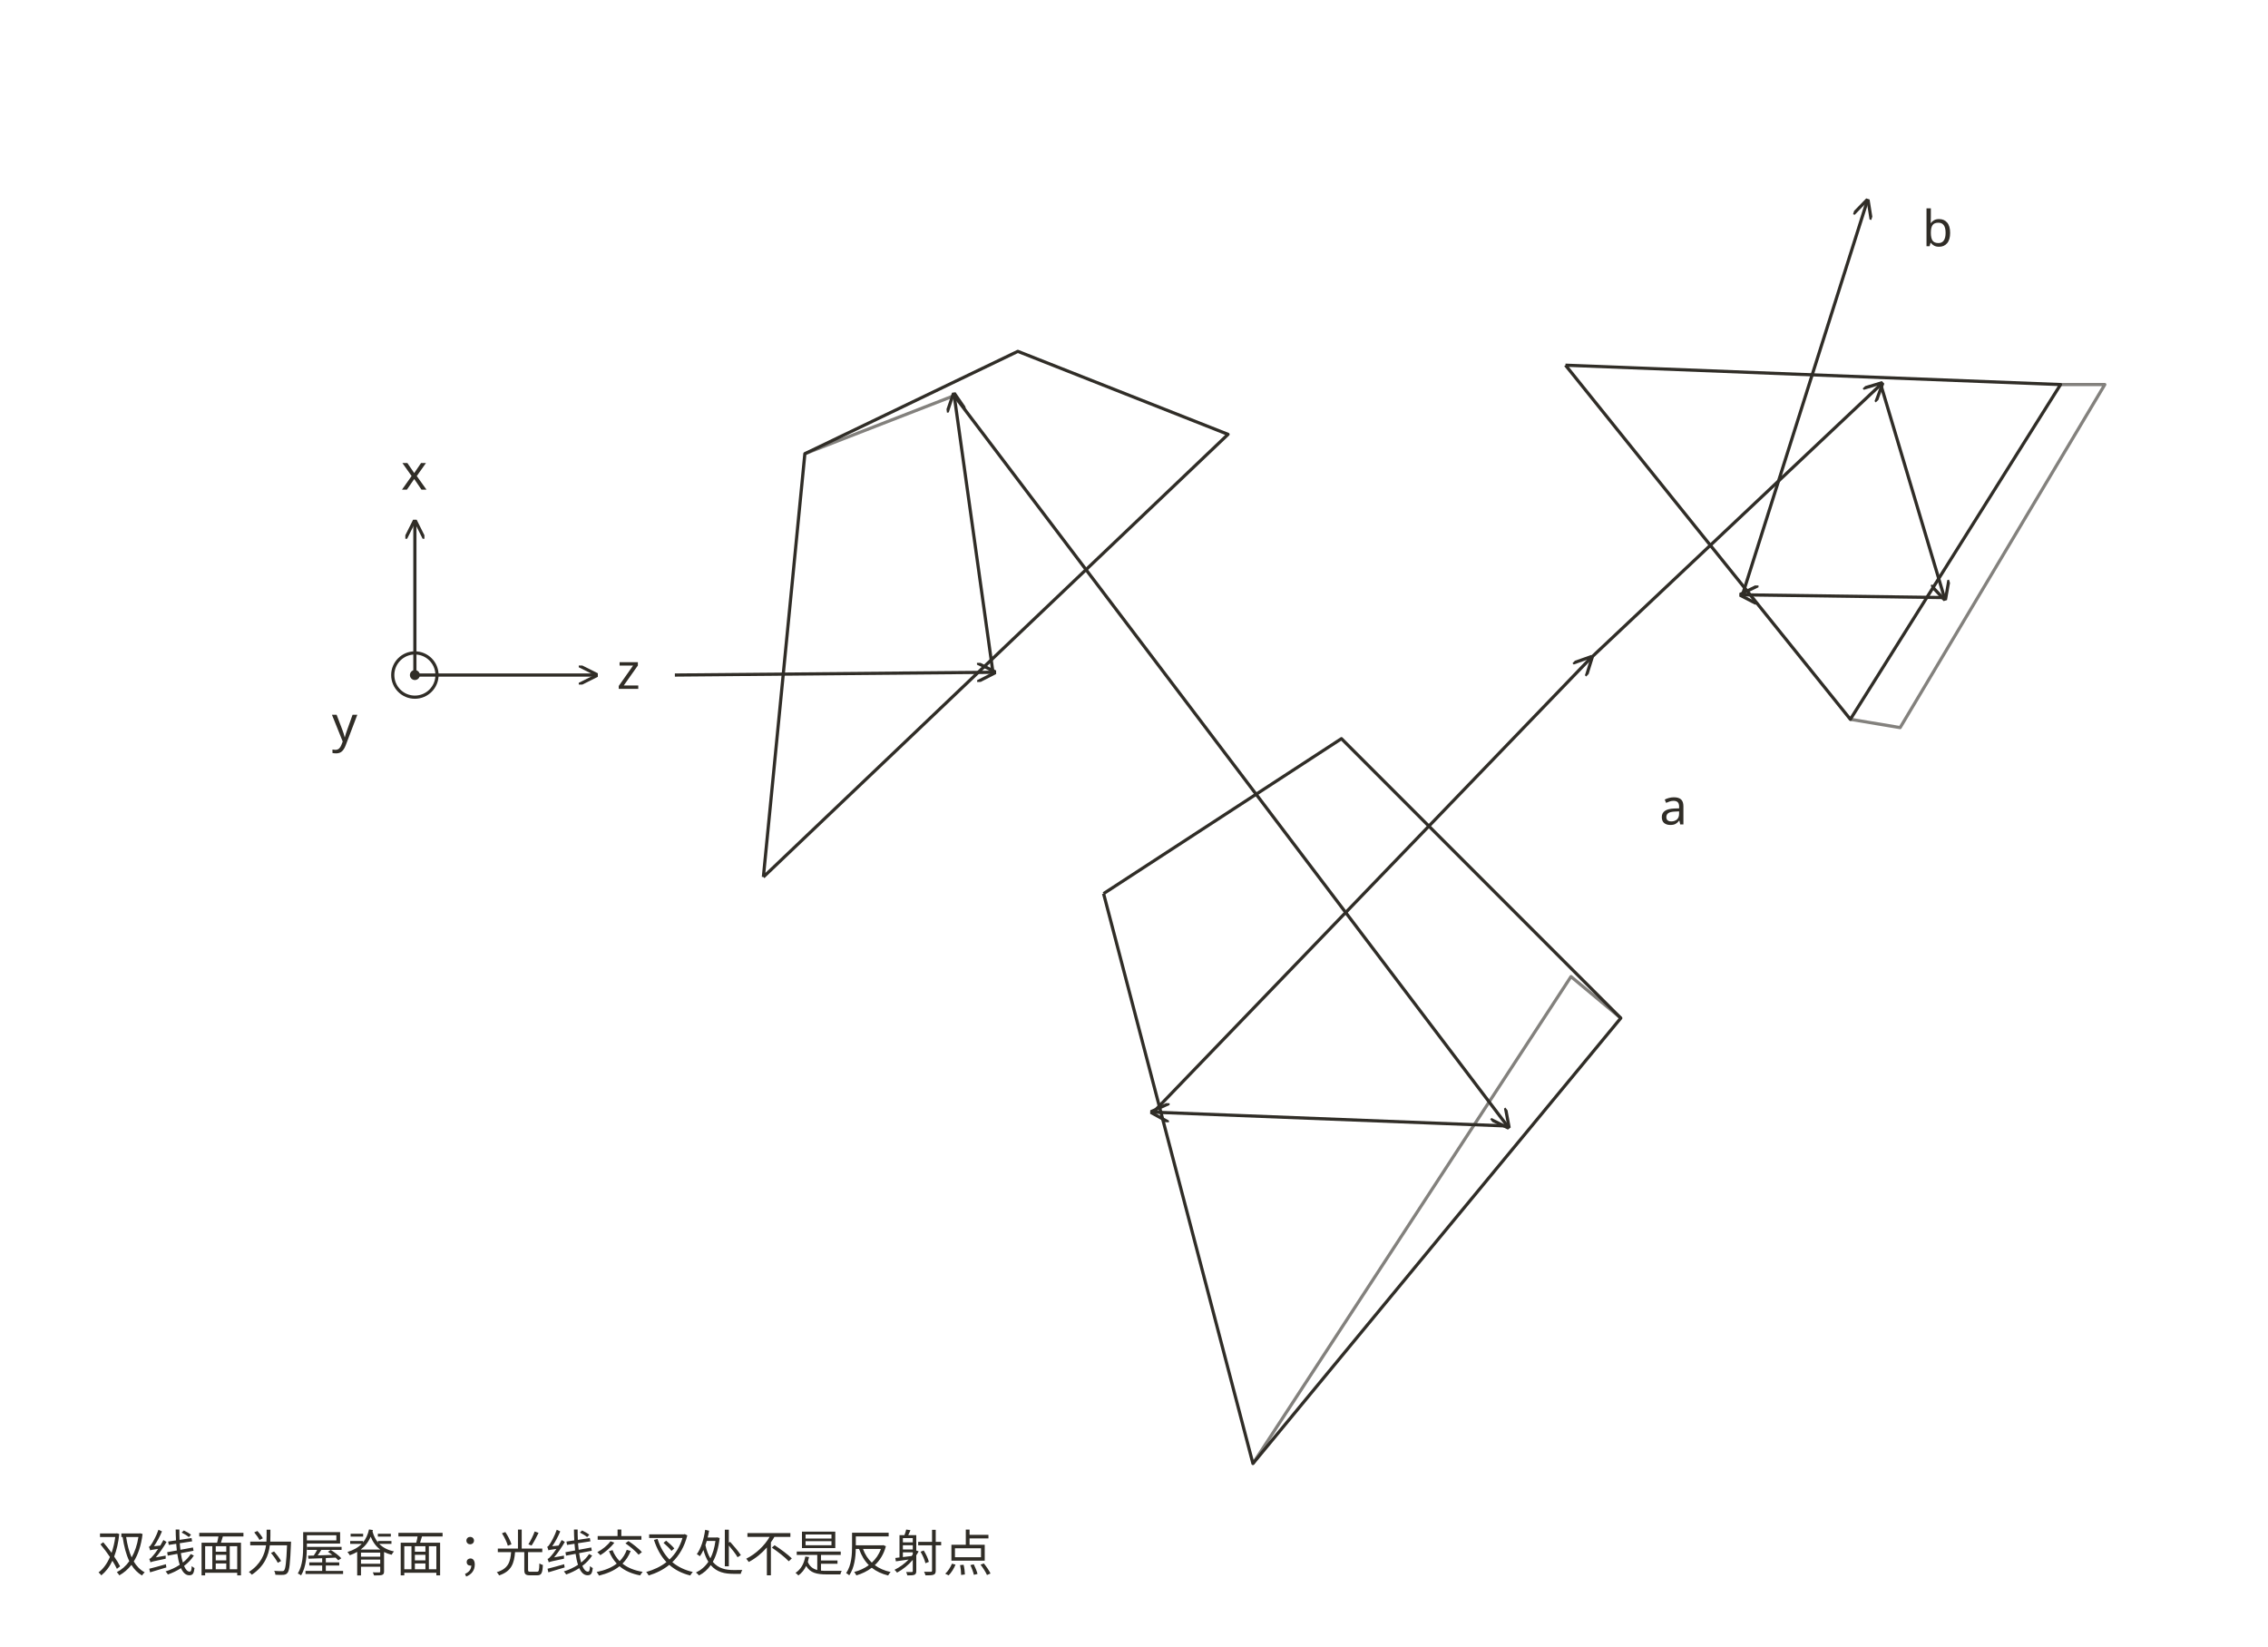
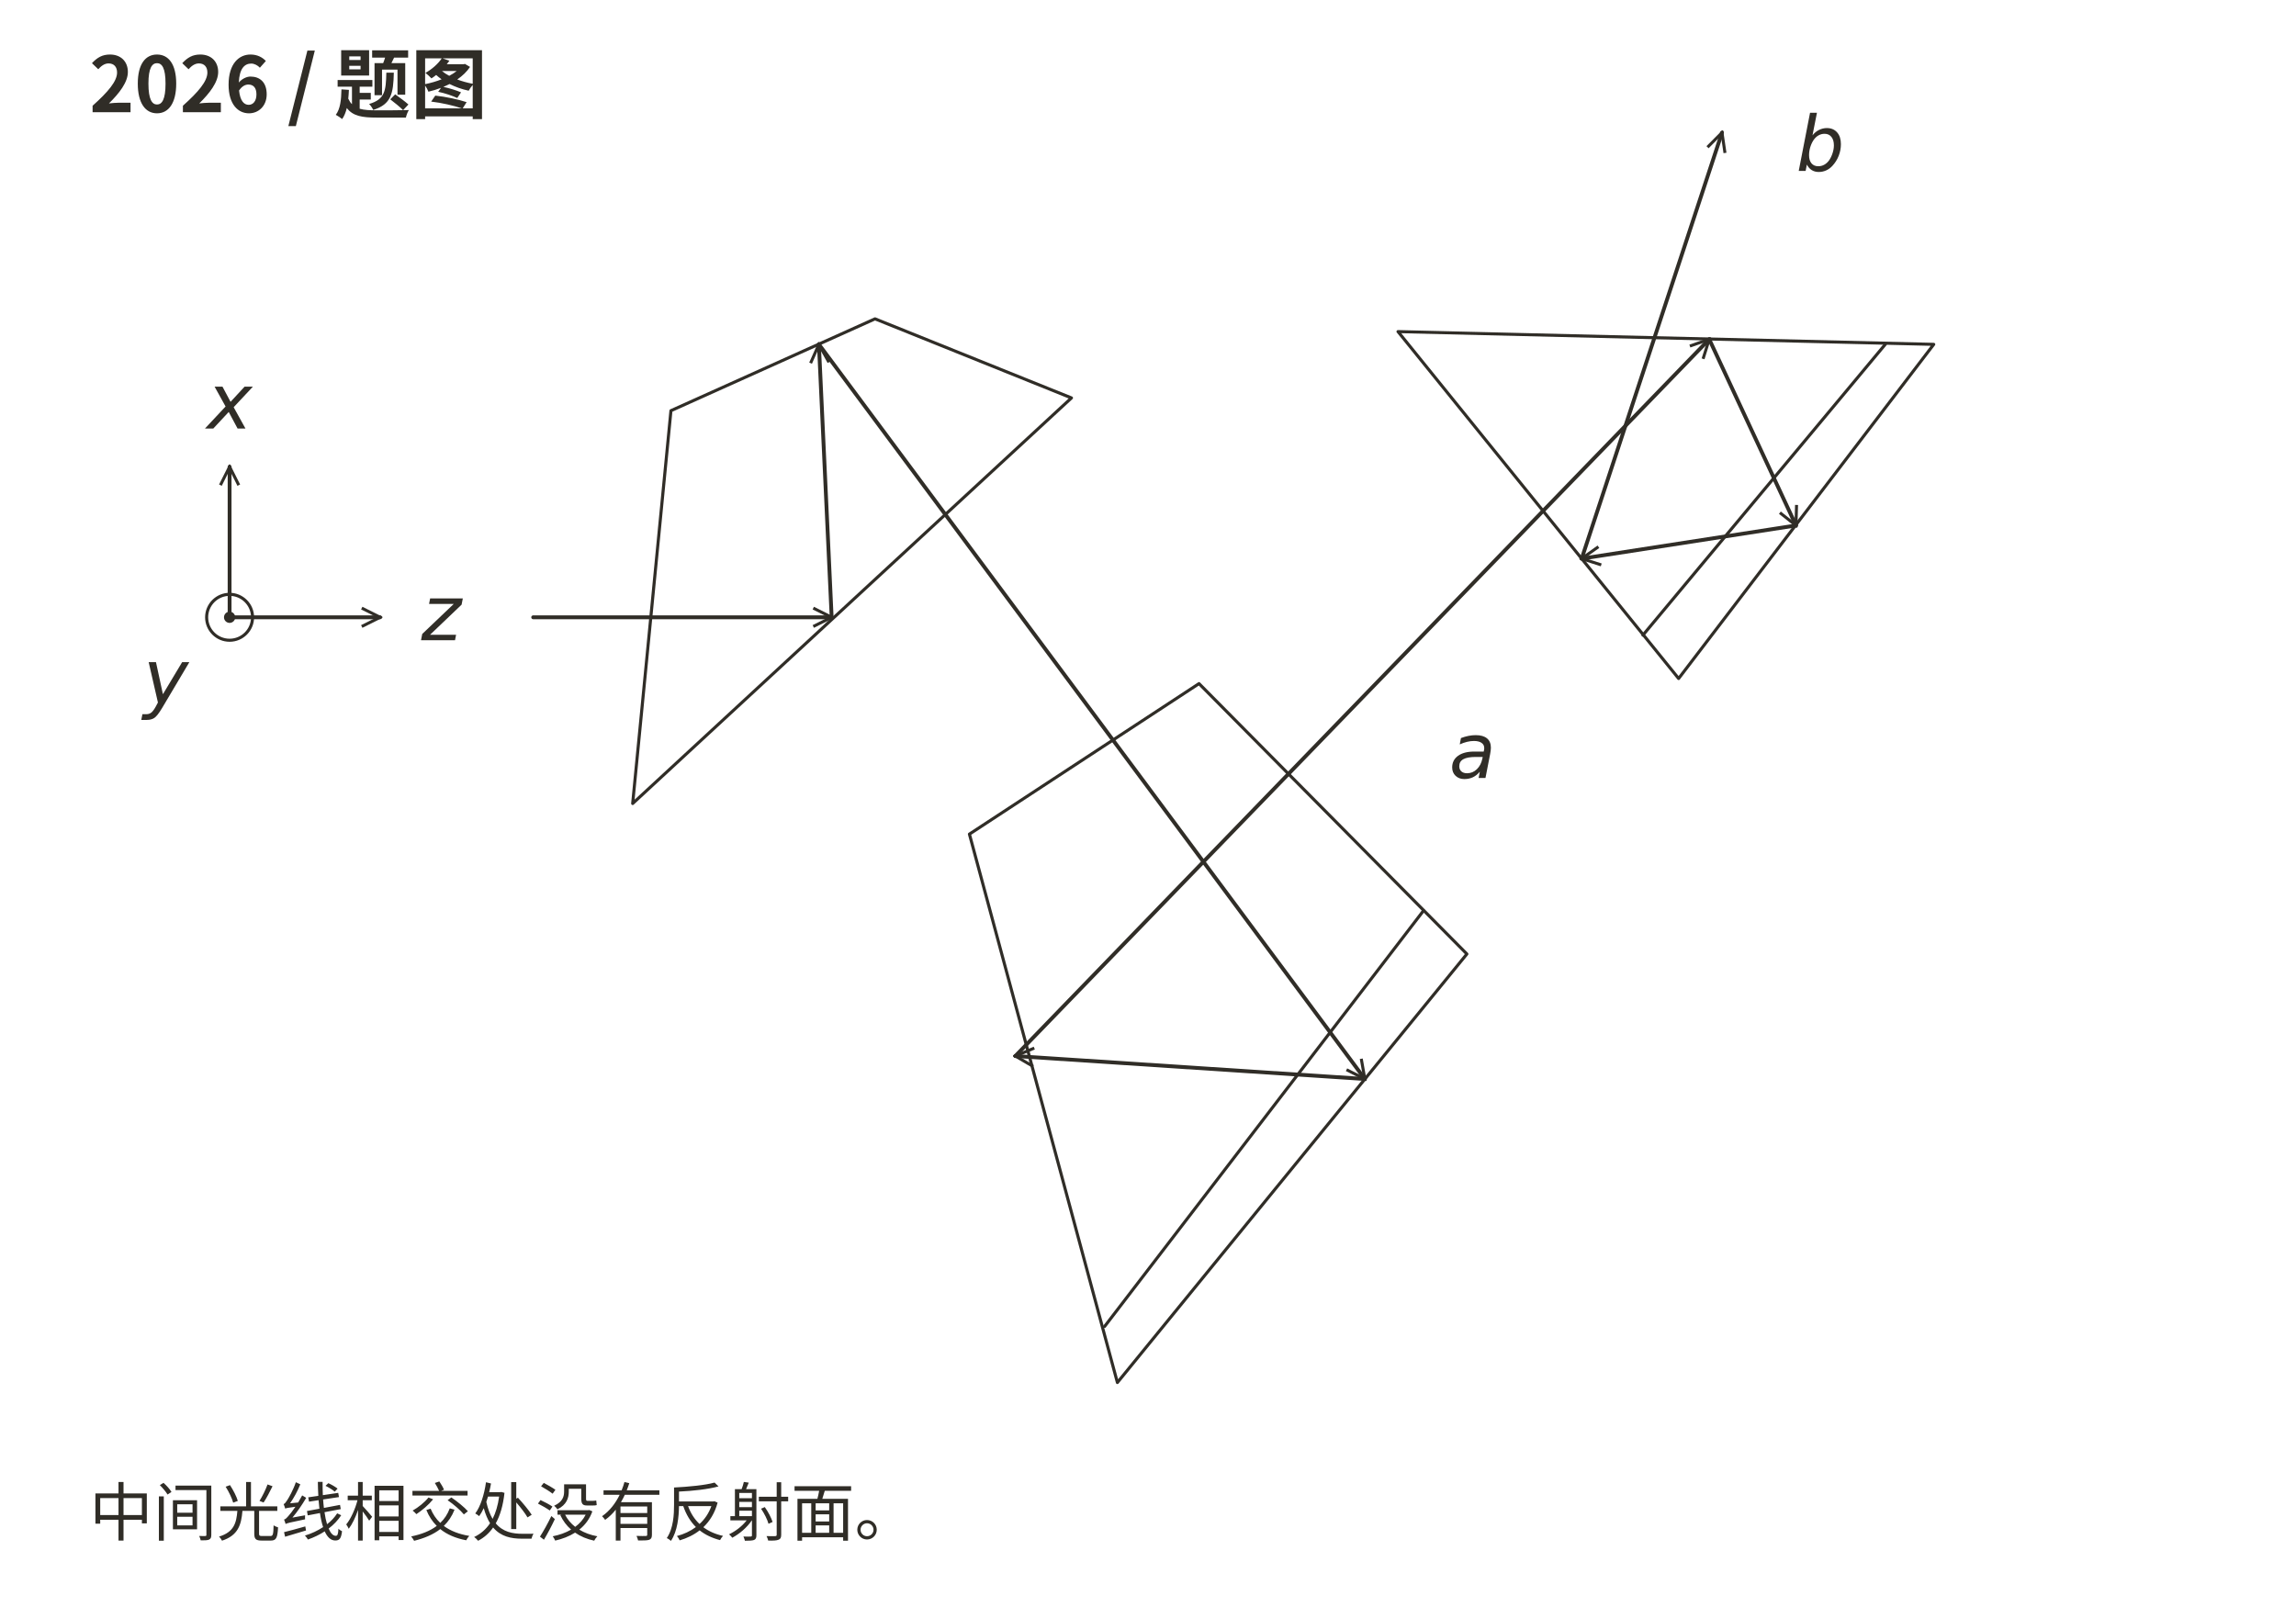
- <svg xmlns="http://www.w3.org/2000/svg" viewBox="0 0 820 595" role="img" aria-labelledby="title">
+ <svg xmlns="http://www.w3.org/2000/svg" width="900" height="630" viewBox="0 0 900 630" role="img" aria-labelledby="title description">
  <defs>
-     <marker id="arrow" viewBox="0 0 6 6" refX="5" refY="3" markerWidth="6" markerHeight="6" orient="auto">
-       <path d="M0 0L6 3L0 6" fill="none" stroke="#302d27" stroke-width=".9" />
+     <marker id="arrow" viewBox="0 0 10 10" refX="9" refY="5" markerWidth="9" markerHeight="9" markerUnits="userSpaceOnUse" orient="auto-start-reverse">
+       <path d="M1 1 L9 5 L1 9" fill="none" stroke="#302D27" stroke-width="1.3" />
+     </marker>
+     <marker id="answer-arrow" viewBox="0 0 10 10" refX="9" refY="5" markerWidth="10" markerHeight="10" markerUnits="userSpaceOnUse" orient="auto">
+       <path d="M1 1 L9 5 L1 9" fill="none" stroke="#346D68" stroke-width="1.4" />
    </marker>
  </defs>
-   <style>path,circle{fill:none;stroke:#302d27;stroke-width:1.15;vector-effect:non-scaling-stroke;stroke-linejoin:round}.edge{opacity:.6}.dot{fill:#302d27;stroke:none}text{fill:#302d27;font:18px 'Microsoft YaHei','Segoe UI',sans-serif;stroke:none}</style>
-   <path d="M150,244L150,189" marker-end="url(#arrow)" />
-   <path d="M150,244L215,244" marker-end="url(#arrow)" />
-   <text x="145" y="177">x</text>
-   <text x="223" y="249">z</text>
-   <circle cx="150" cy="244" r="8" />
-   <circle cx="150" cy="244" r="1.8" class="dot" />
-   <text x="120" y="268">y</text>
-   <path d="M276,317L291,164L368,127L444,157L276,317" />
-   <path d="M291,164L345,143" class="edge" />
-   <path d="M244,244L359,243" marker-end="url(#arrow)" />
-   <path d="M359,243L345,143" marker-end="url(#arrow)" />
-   <path d="M345,143L545,407" marker-end="url(#arrow)" />
-   <path d="M399,323L485,267L586,368L453,529L399,323" />
-   <path d="M453,529L568,353L586,368" class="edge" />
-   <path d="M545,407L417,402" marker-end="url(#arrow)" />
-   <path d="M417,402L575,238" marker-end="url(#arrow)" />
-   <text x="600" y="298">a</text>
-   <path d="M566,132L669,260L745,139L566,132" />
-   <path d="M669,260L687,263L761,139L745,139" class="edge" />
-   <path d="M575,238L680,139" marker-end="url(#arrow)" />
-   <path d="M680,139L703,216" marker-end="url(#arrow)" />
-   <path d="M703,216L630,215" marker-end="url(#arrow)" />
-   <path d="M630,215L675,73" marker-end="url(#arrow)" />
-   <text x="695" y="89">b</text>
-   <text x="35" y="568">双线面为屋脊面；光线交叉处不是反射点</text>
+   <style>
+ .line {fill:none;stroke:#302D27;stroke-width:1.2;stroke-linejoin:round;stroke-linecap:round;vector-effect:non-scaling-stroke}
+ .ray {stroke-width:1.5}
+ .answer {stroke:#346D68;stroke-width:1.5}
+ text {fill:#302D27;font:28px 'Noto Sans CJK SC','Microsoft YaHei',sans-serif}
+ .math {font-family:'DejaVu Sans',sans-serif;font-style:italic;font-size:30px}
+ .heading {font-size:30px;font-weight:600}
+ .note {font-size:25px}
+ .number {font-size:25px;fill:#346D68}
+ .result {fill:#346D68}
+ .caution {fill:#976333}
+ </style>
+   <text x="35" y="44" class="heading" text-anchor="start">2026  /  题图</text>
+   <g id="original-geometry">
+     <path class="line " d="M248,315 L263,161 L343,125 L420,156 L248,315" />
+     <style>
+  .secondary{stroke:#976333;stroke-width:1.5}
+  @media (prefers-color-scheme:dark){
+  .line{stroke:#E8DCC3}text{fill:#E8DCC3}.answer{stroke:#9CCBBB}.result,.number{fill:#9CCBBB}
+  .secondary{stroke:#DDB587}.caution{fill:#DDB587}
+  #arrow path{stroke:#E8DCC3}#answer-arrow path{stroke:#9CCBBB}
+  circle[style]{fill:#E8DCC3!important}
+  }
+  </style>
+     <path class="line " d="M380,327 L470,268 L575,374 L438,542 L380,327" />
+     <path class="line " d="M433,520 L558,357" />
+     <path class="line " d="M548,130 L658,266 L758,135 L548,130" />
+     <path class="line " d="M644,249 L739,135" />
+     <path class="line ray" d="M209,242 L326,242" marker-end="url(#arrow)" />
+     <path class="line ray" d="M326,242 L321,135" marker-end="url(#arrow)" />
+     <path class="line ray" d="M321,135 L535,423" marker-end="url(#arrow)" />
+     <path class="line ray" d="M535,423 L398,414" marker-end="url(#arrow)" />
+     <path class="line ray" d="M398,414 L670,133" marker-end="url(#arrow)" />
+     <path class="line ray" d="M670,133 L704,206" marker-end="url(#arrow)" />
+     <path class="line ray" d="M704,206 L620,219" marker-end="url(#arrow)" />
+     <path class="line ray" d="M620,219 L675,52" marker-end="url(#arrow)" />
+     <text x="568" y="305" class="math" text-anchor="start">a</text>
+     <text x="704" y="67" class="math" text-anchor="start">b</text>
+     <path class="line ray" d="M90,242 L90,183" marker-end="url(#arrow)" />
+     <text x="90" y="168" class="math" text-anchor="middle">x</text>
+     <path class="line ray" d="M90,242 L149,242" marker-end="url(#arrow)" />
+     <text x="173" y="251" class="math" text-anchor="middle">z</text>
+     <circle class="line " cx="90" cy="242" r="9" />
+     <circle class="line " cx="90" cy="242" r="2.2" style="fill:#302D27;stroke:none" />
+     <text x="65" y="276" class="math" text-anchor="middle">y</text>
+   </g>
+   <text x="35" y="602" class="note" text-anchor="start">中间光线相交处没有反射面。</text>
</svg>
